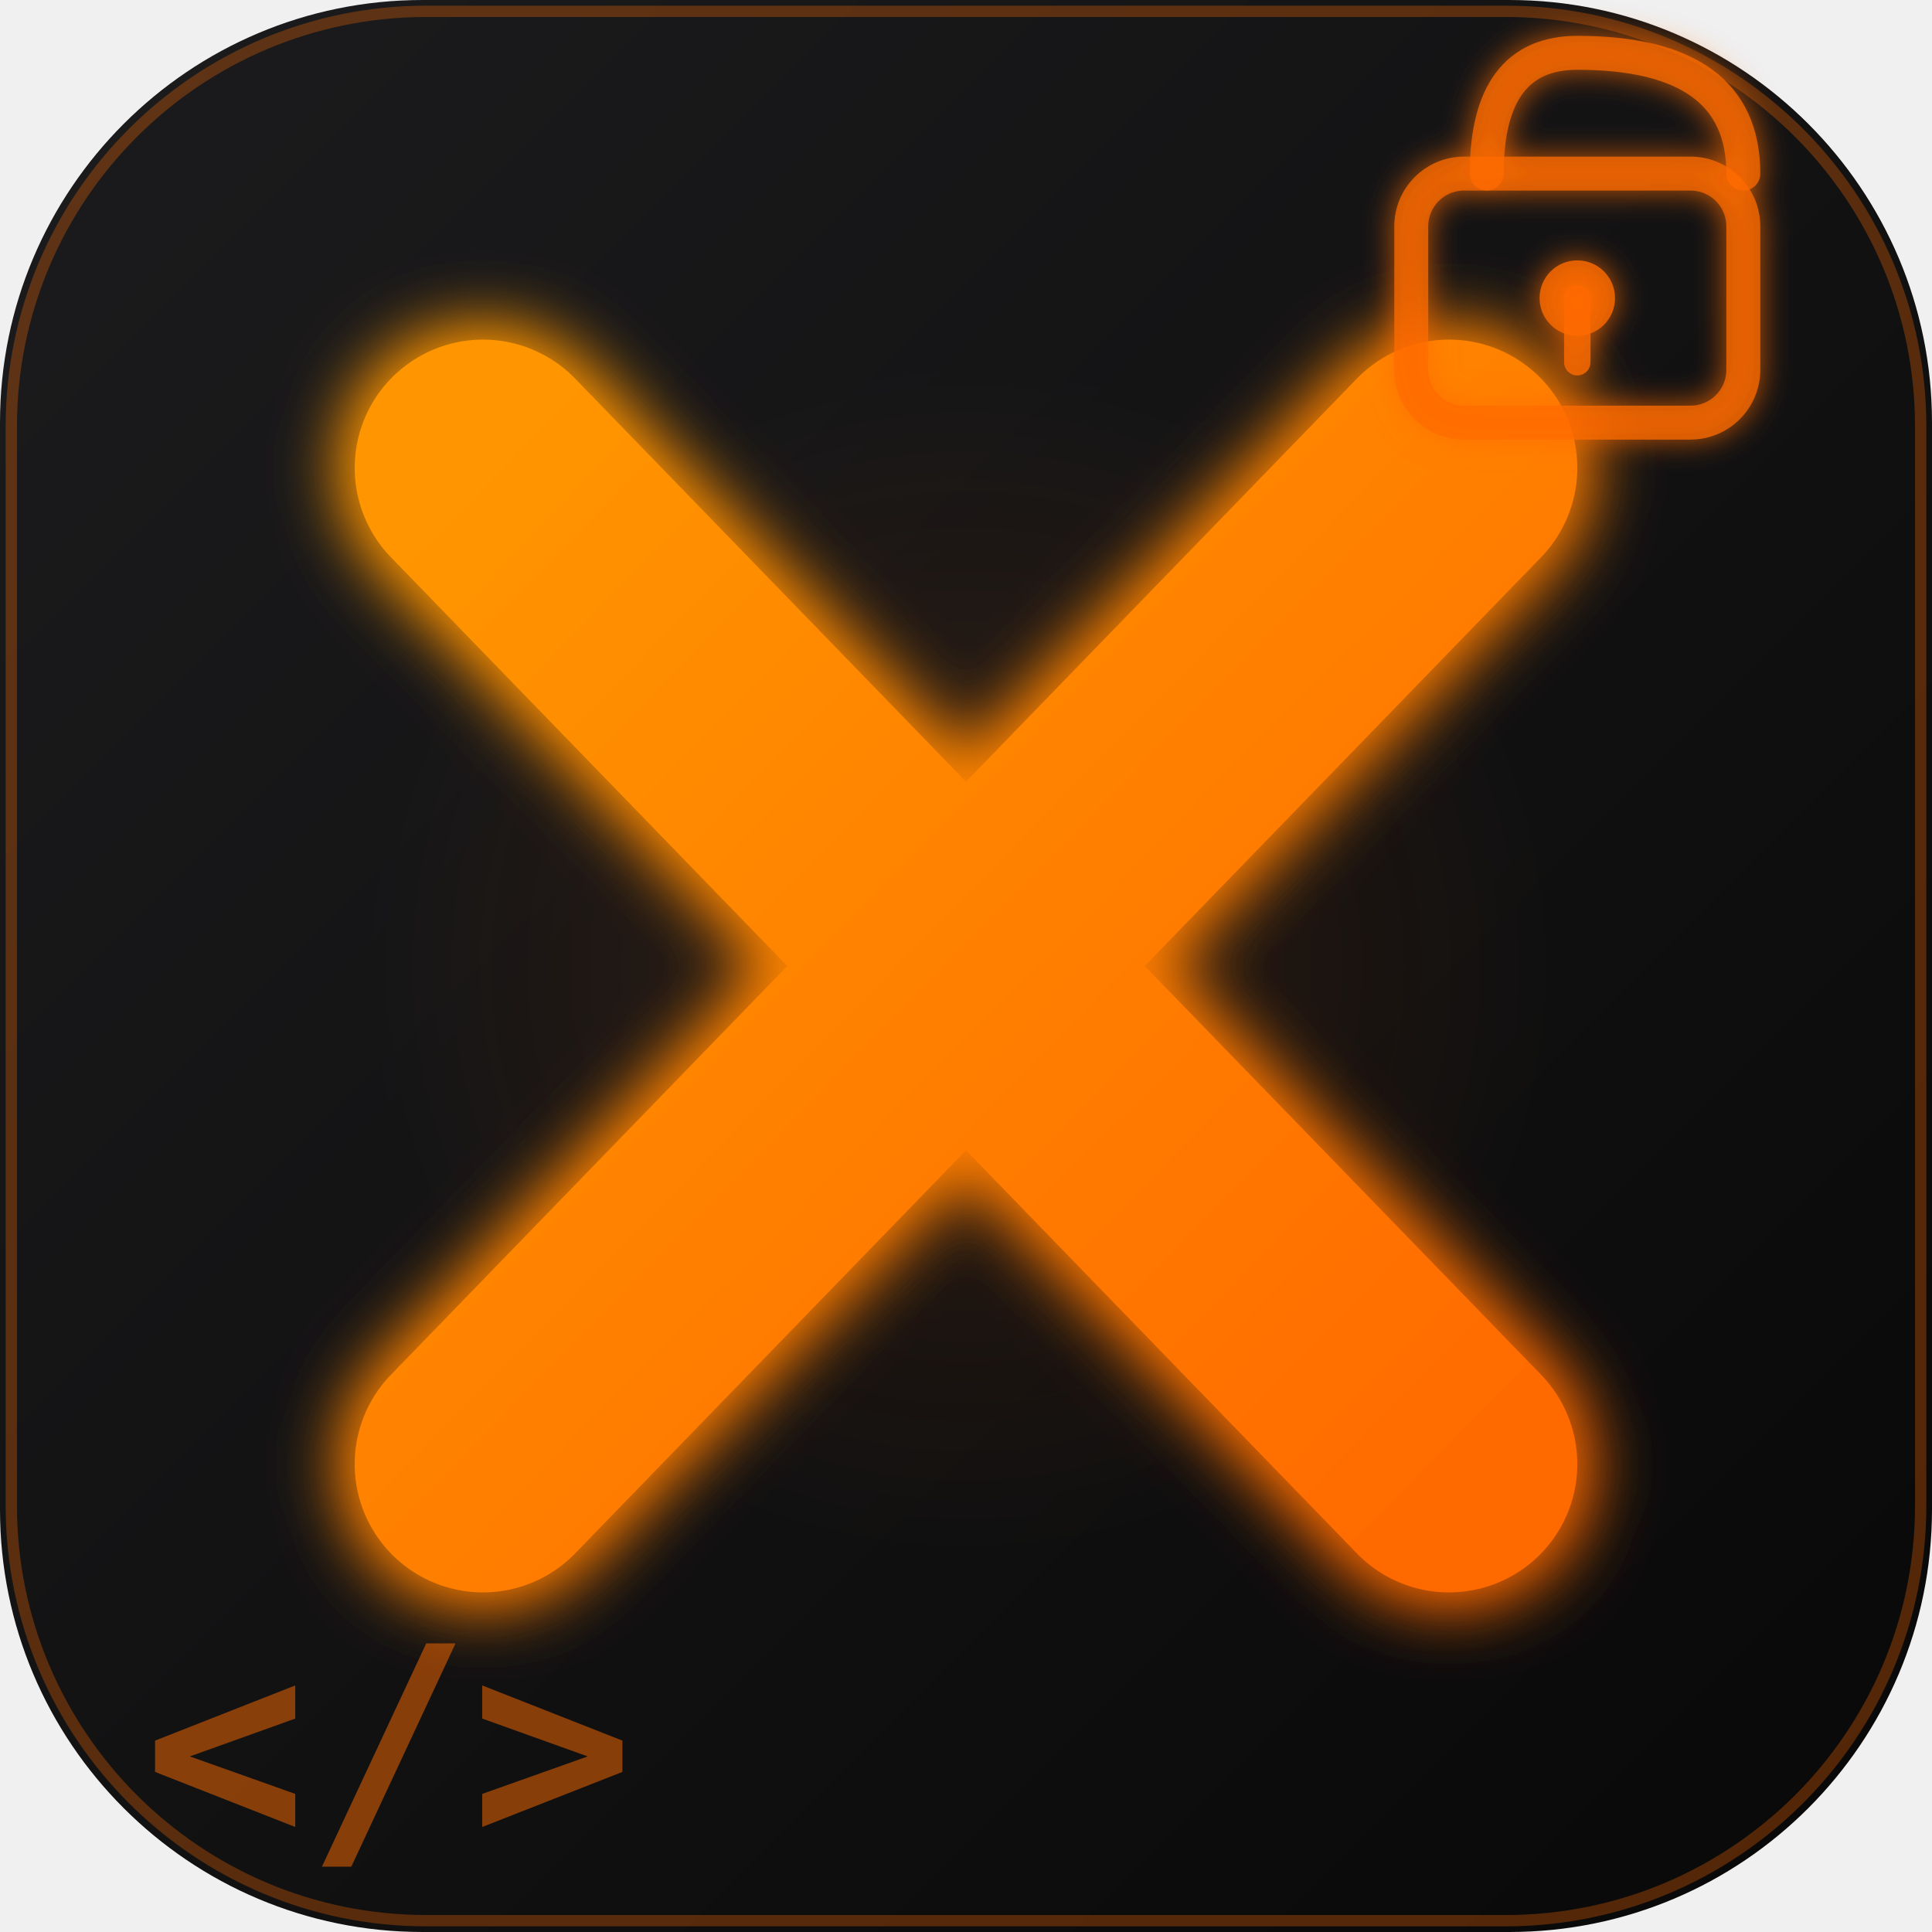
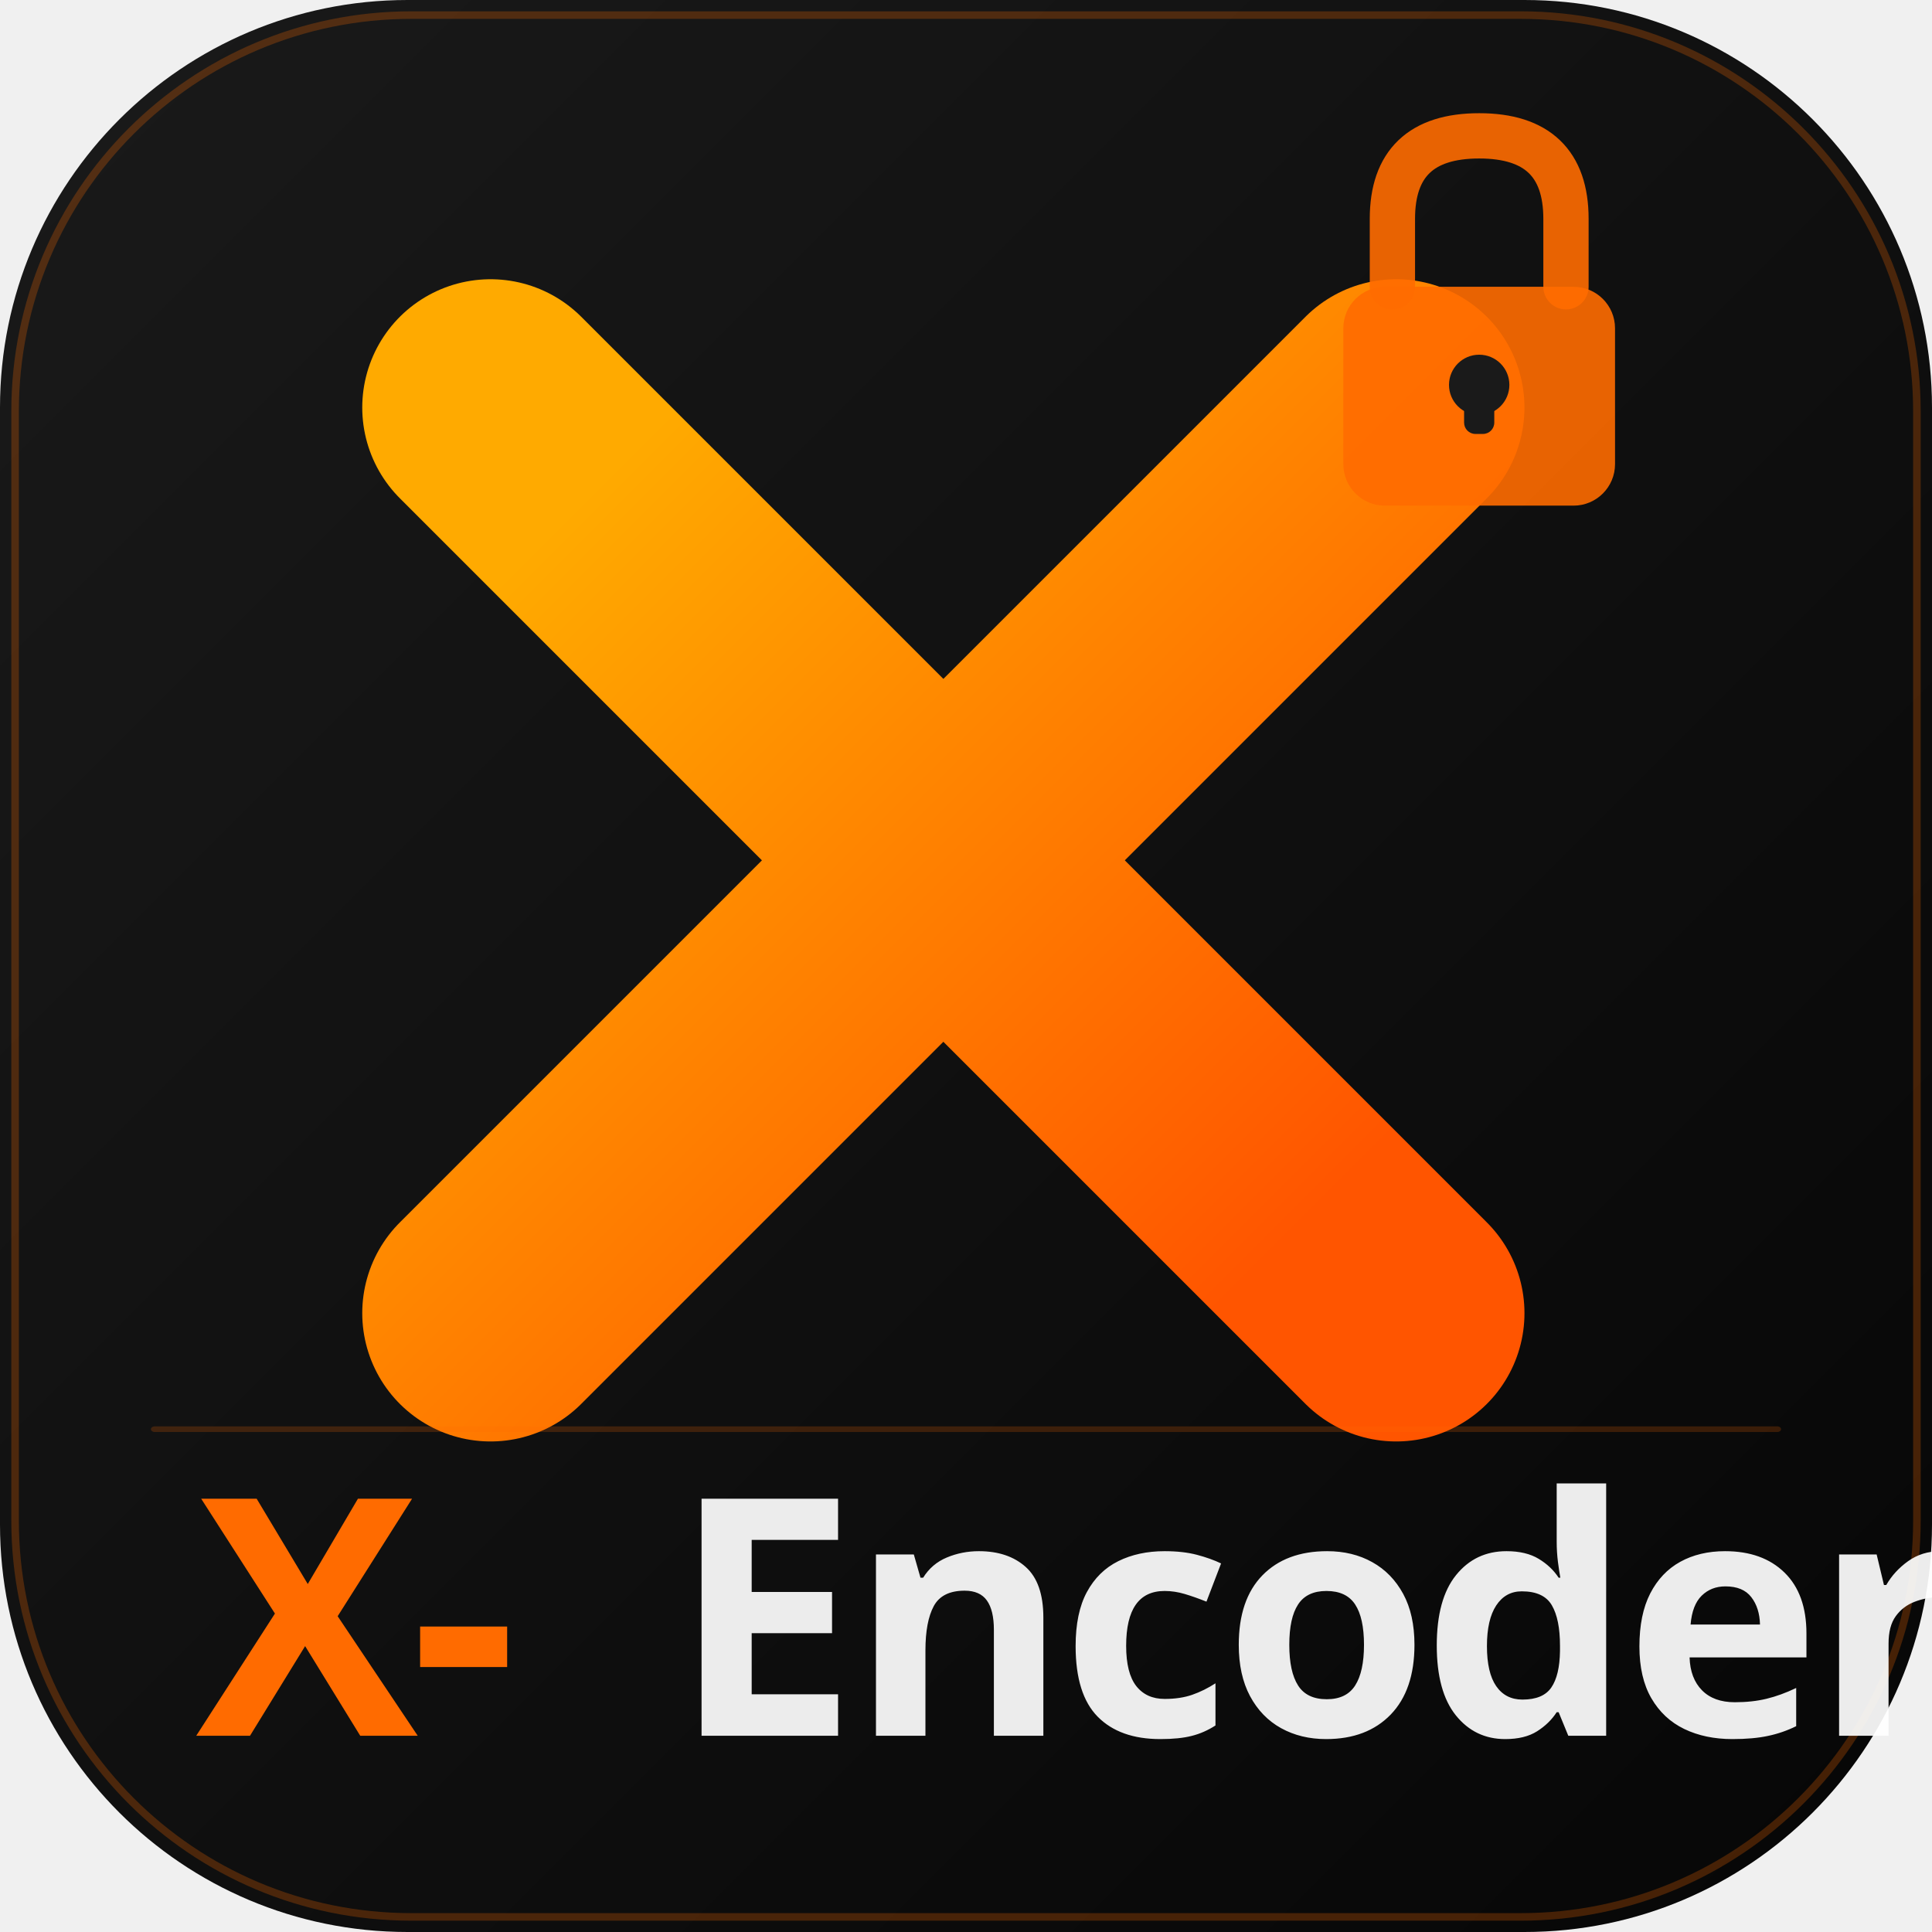
<svg xmlns="http://www.w3.org/2000/svg" viewBox="0 0 512 512" width="512" height="512">
  <defs>
    <linearGradient id="bgGrad" x1="0%" y1="0%" x2="100%" y2="100%">
-       <stop offset="0%" stop-color="#1c1c1e" />
-       <stop offset="100%" stop-color="#080808" />
+       <stop offset="0%" stop-color="#1a1a1a" />
+       <stop offset="100%" stop-color="#060606" />
    </linearGradient>
-     <linearGradient id="xGrad" x1="0%" y1="0%" x2="100%" y2="100%">
-       <stop offset="0%" stop-color="#FF9500" />
-       <stop offset="100%" stop-color="#FF6B00" />
+     <linearGradient id="xGrad" x1="10%" y1="10%" x2="90%" y2="90%">
+       <stop offset="0%" stop-color="#FFAA00" />
+       <stop offset="100%" stop-color="#FF5500" />
    </linearGradient>
-     <radialGradient id="glowBg" cx="50%" cy="50%" r="50%">
-       <stop offset="0%" stop-color="#FF6B00" stop-opacity="0.12" />
-       <stop offset="100%" stop-color="#FF6B00" stop-opacity="0" />
-     </radialGradient>
-     <filter id="xGlow" x="-25%" y="-25%" width="150%" height="150%">
-       <feGaussianBlur stdDeviation="10" result="blur" />
-       <feMerge>
-         <feMergeNode in="blur" />
-         <feMergeNode in="blur" />
-         <feMergeNode in="SourceGraphic" />
-       </feMerge>
-     </filter>
-     <filter id="lockGlow" x="-30%" y="-30%" width="160%" height="160%">
-       <feGaussianBlur stdDeviation="4" result="blur" />
-       <feMerge>
-         <feMergeNode in="blur" />
-         <feMergeNode in="SourceGraphic" />
-       </feMerge>
-     </filter>
  </defs>
-   <rect width="512" height="512" rx="112" ry="112" fill="url(#bgGrad)" />
-   <rect width="506" height="506" x="3" y="3" rx="110" ry="110" fill="none" stroke="#FF6B00" stroke-width="3" opacity="0.3" />
-   <ellipse cx="256" cy="256" rx="160" ry="160" fill="url(#glowBg)" />
-   <g filter="url(#xGlow)">
-     <line x1="128" y1="124" x2="384" y2="388" stroke="url(#xGrad)" stroke-width="68" stroke-linecap="round" />
-     <line x1="384" y1="124" x2="128" y2="388" stroke="url(#xGrad)" stroke-width="68" stroke-linecap="round" />
+   <rect width="512" height="512" rx="108" ry="108" fill="url(#bgGrad)" />
+   <rect width="504" height="504" x="4" y="4" rx="105" ry="105" fill="none" stroke="#FF6B00" stroke-width="2" opacity="0.25" />
+   <line x1="130" y1="108" x2="370" y2="348" stroke="url(#xGrad)" stroke-width="68" stroke-linecap="round" />
+   <line x1="370" y1="108" x2="130" y2="348" stroke="url(#xGrad)" stroke-width="68" stroke-linecap="round" />
+   <g transform="translate(356, 32)">
+     <rect x="0" y="44" width="72" height="58" rx="11" ry="11" fill="#FF6B00" opacity="0.9" />
+     <path d="M13 44 L13 26 Q13 4 36 4 Q59 4 59 26 L59 44" fill="none" stroke="#FF6B00" stroke-width="12" stroke-linecap="round" opacity="0.9" />
+     <circle cx="36" cy="70" r="8" fill="#1a1a1a" />
+     <rect x="32" y="70" width="8" height="13" rx="3" fill="#1a1a1a" />
  </g>
-   <g filter="url(#lockGlow)">
-     <rect x="374" y="46" width="88" height="66" rx="14" fill="none" stroke="#FF6B00" stroke-width="9" opacity="0.75" />
-     <path d="M394 46 Q394 14 418 14 Q462 14 462 46" fill="none" stroke="#FF6B00" stroke-width="9" opacity="0.75" stroke-linecap="round" />
-     <circle cx="418" cy="79" r="10" fill="#FF6B00" opacity="0.8" />
-     <line x1="418" y1="79" x2="418" y2="96" stroke="#FF6B00" stroke-width="7" stroke-linecap="round" opacity="0.8" />
-   </g>
-   <text x="38" y="488" font-family="monospace" font-size="72" font-weight="900" fill="#FF6B00" opacity="0.5">&lt;/&gt;</text>
+   <rect x="40" y="378" width="432" height="1.5" rx="1" fill="#FF6B00" opacity="0.2" />
+   <text x="52" y="460" font-family="'Arial Black', 'Impact', sans-serif" font-size="88" font-weight="900" fill="#FF6B00" letter-spacing="-2">X-</text>
+   <text x="178" y="460" font-family="'Arial Black', 'Impact', sans-serif" font-size="88" font-weight="900" fill="#ffffff" opacity="0.92" letter-spacing="-2">Encoder</text>
</svg>
